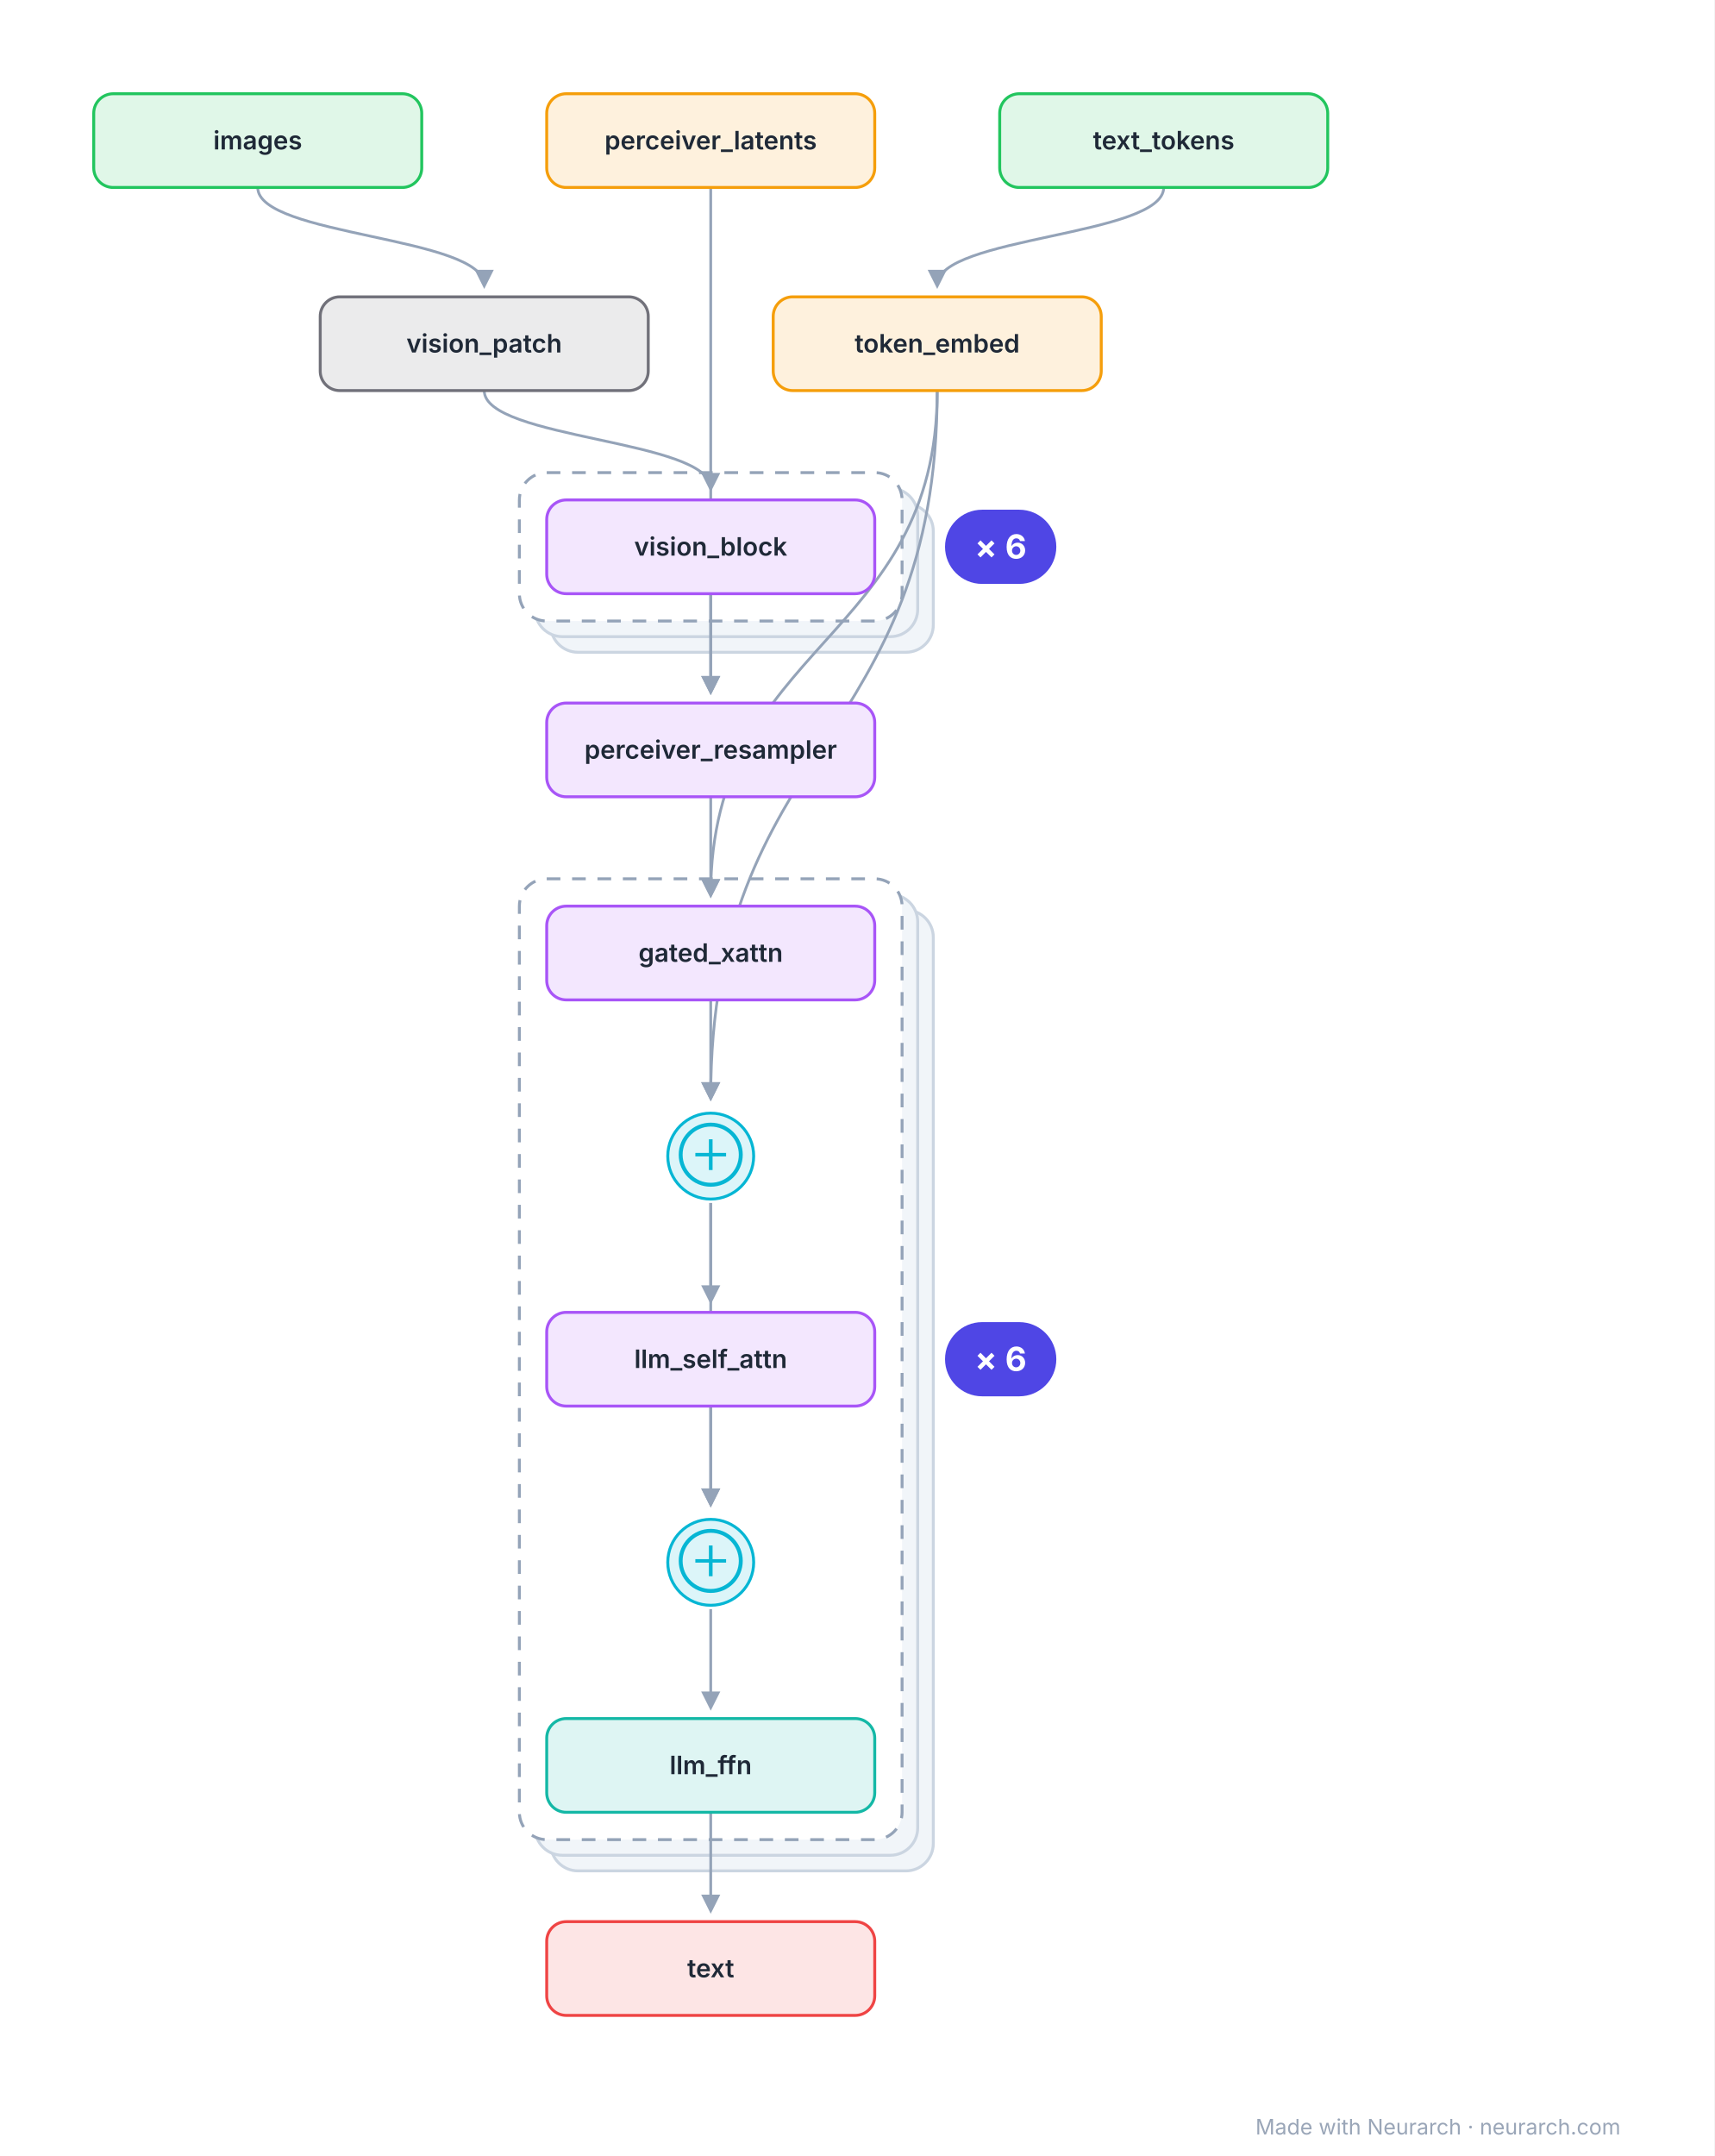
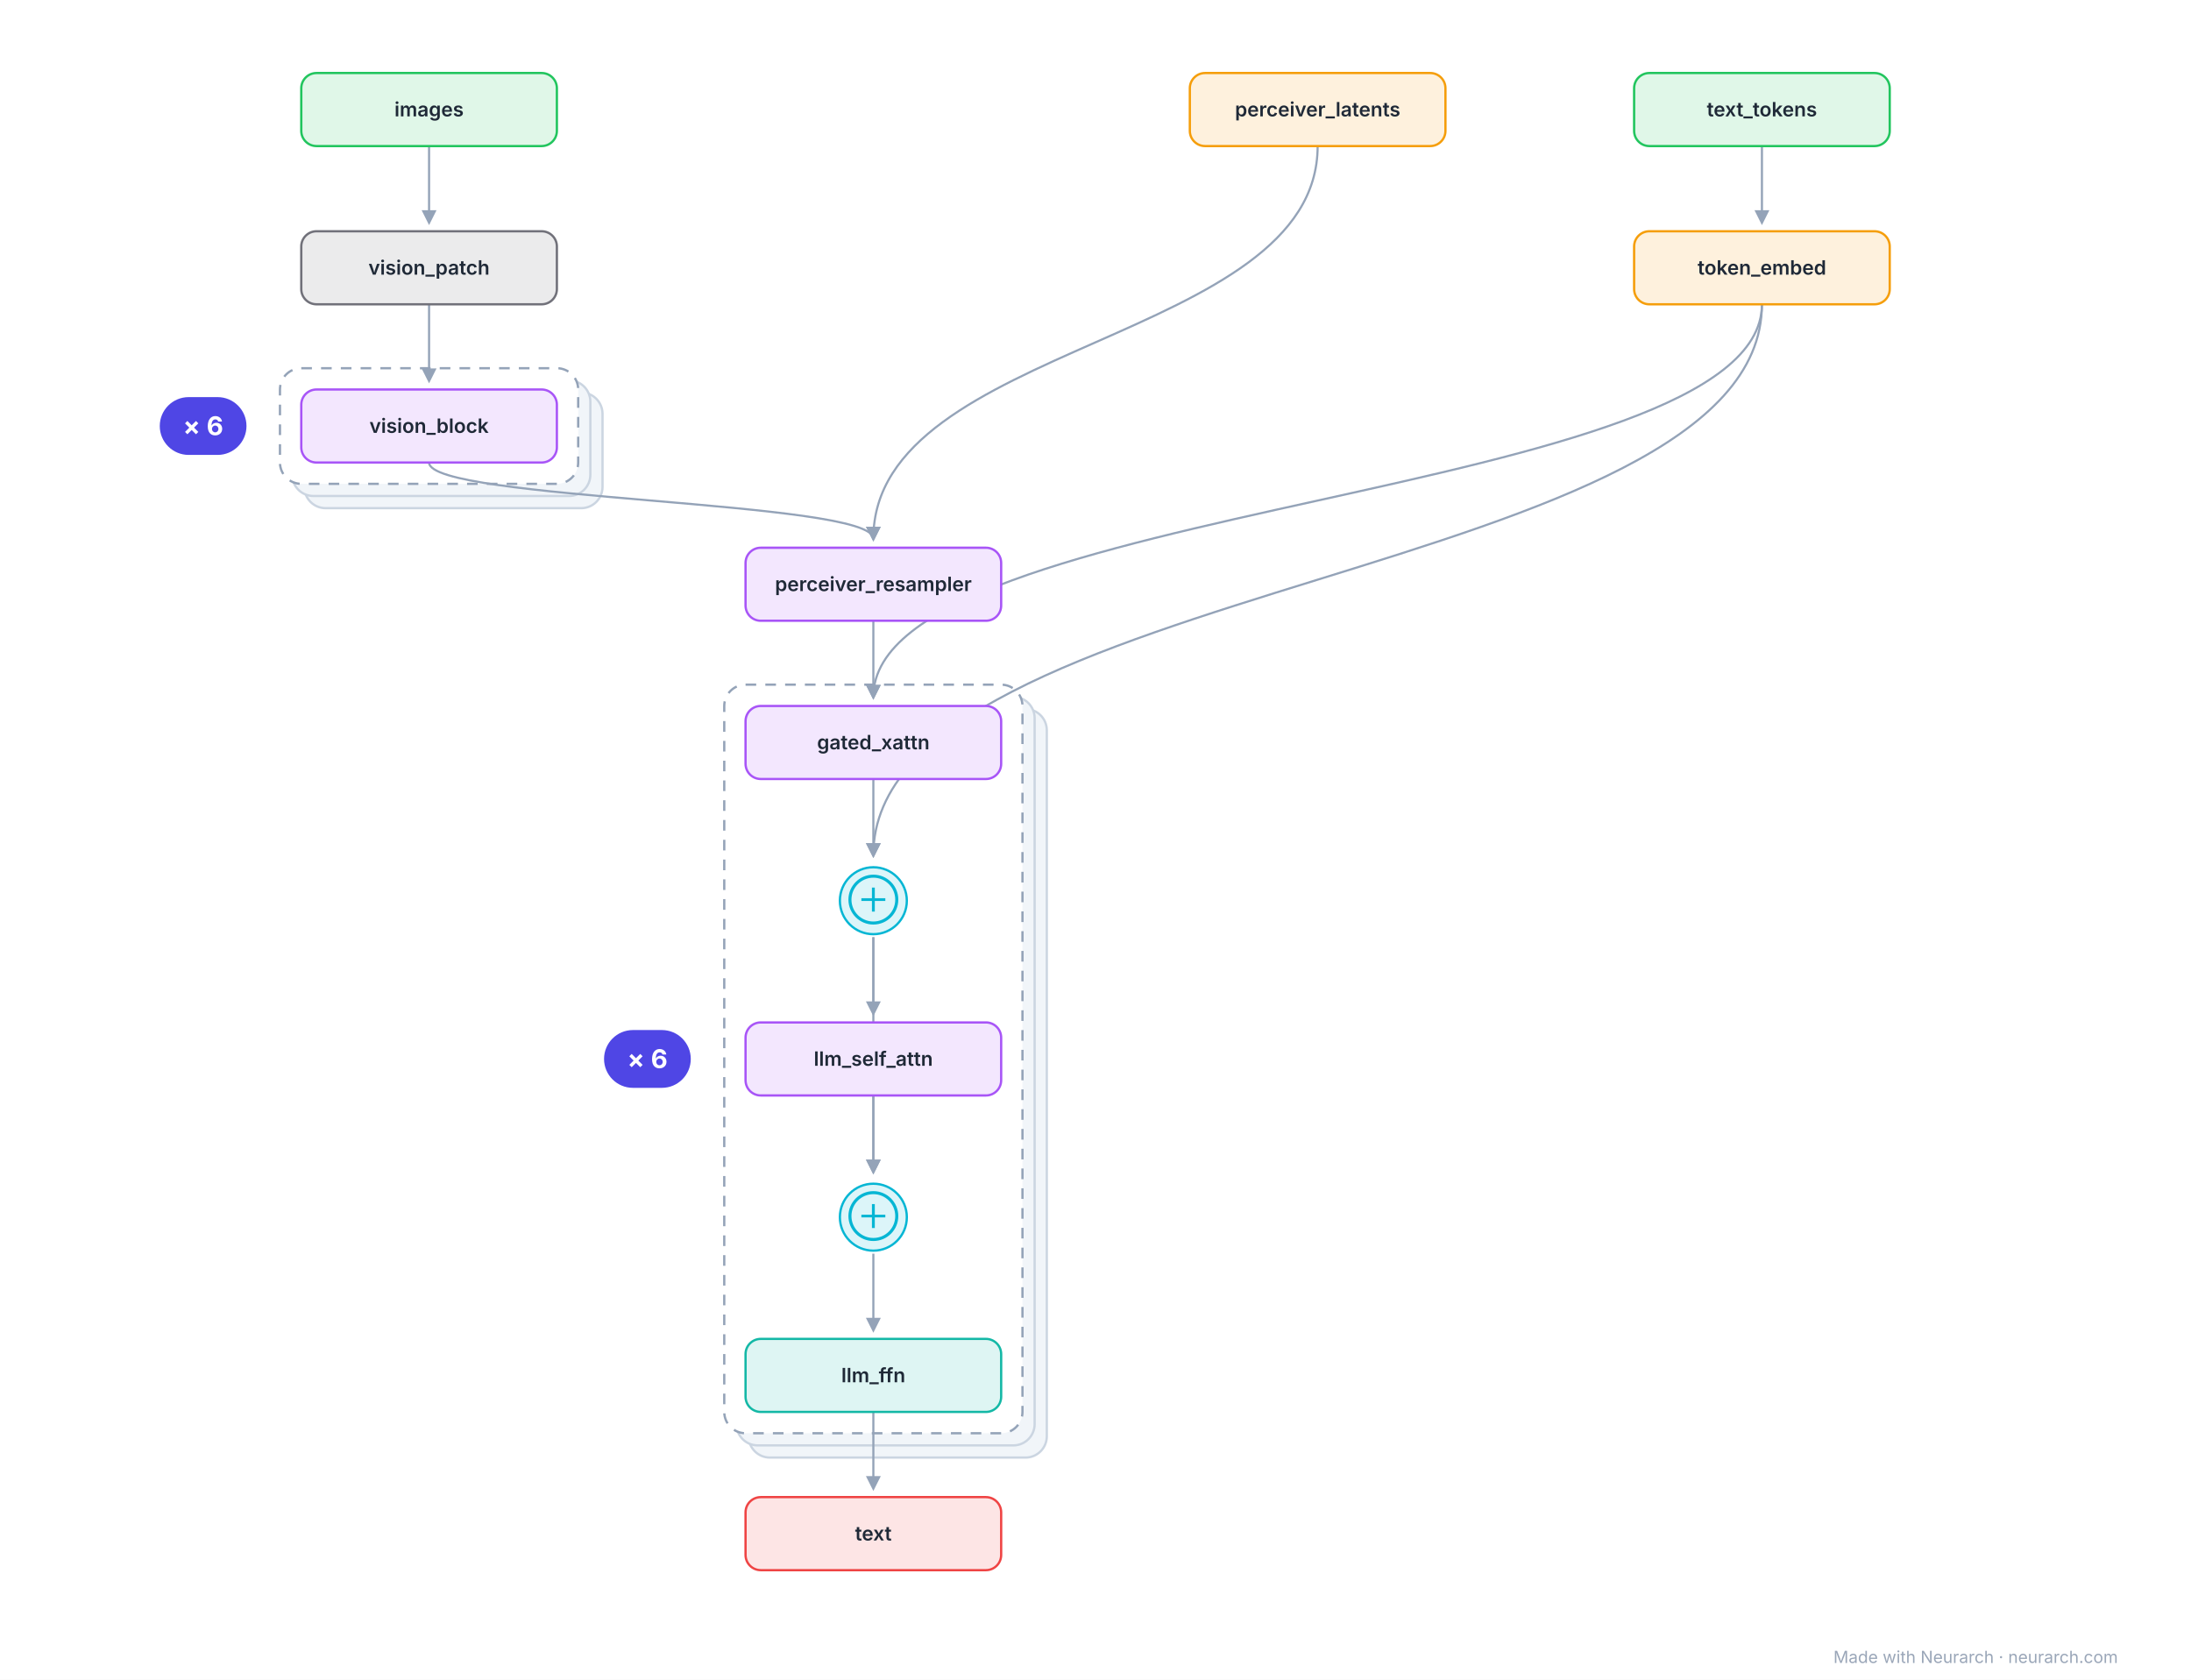
- <svg xmlns="http://www.w3.org/2000/svg" width="878" height="1104" viewBox="0 0 878 1104" font-family="-apple-system, 'Segoe UI', Inter, Helvetica, Arial, sans-serif">
+ <svg xmlns="http://www.w3.org/2000/svg" width="1440" height="1104" viewBox="0 0 1440 1104" font-family="-apple-system, 'Segoe UI', Inter, Helvetica, Arial, sans-serif">
  <defs>
    <marker id="arrow" viewBox="0 0 10 10" refX="8" refY="5" markerWidth="7" markerHeight="7" orient="auto-start-reverse">
      <path d="M0,0 L10,5 L0,10 z" fill="#94a3b8" />
    </marker>
  </defs>
-   <rect x="0" y="0" width="878" height="1104" fill="#ffffff" />
-   <rect x="282.0" y="258.0" width="196.0" height="76.0" rx="14" fill="#f1f5f9" stroke="#cbd5e1" stroke-width="1.5" />
-   <rect x="274.0" y="250.0" width="196.0" height="76.0" rx="14" fill="#f1f5f9" stroke="#cbd5e1" stroke-width="1.5" />
-   <rect x="266.0" y="242.0" width="196.0" height="76.0" rx="14" fill="#ffffff" stroke="#94a3b8" stroke-width="1.5" stroke-dasharray="7 6" />
-   <rect x="484.0" y="261.0" width="57" height="38" rx="19" fill="#4f46e5" />
-   <text x="512.5" y="286.0" text-anchor="middle" font-size="17" font-weight="700" fill="#ffffff">× 6</text>
-   <rect x="282.0" y="466.0" width="196.0" height="492.0" rx="14" fill="#f1f5f9" stroke="#cbd5e1" stroke-width="1.5" />
-   <rect x="274.0" y="458.0" width="196.0" height="492.0" rx="14" fill="#f1f5f9" stroke="#cbd5e1" stroke-width="1.5" />
-   <rect x="266.0" y="450.0" width="196.0" height="492.0" rx="14" fill="#ffffff" stroke="#94a3b8" stroke-width="1.5" stroke-dasharray="7 6" />
-   <rect x="484.0" y="677.0" width="57" height="38" rx="19" fill="#4f46e5" />
-   <text x="512.5" y="702.0" text-anchor="middle" font-size="17" font-weight="700" fill="#ffffff">× 6</text>
-   <path d="M132.0,96.0 C132.0,121.0 248.0,121.0 248.0,146.0" fill="none" stroke="#94a3b8" stroke-width="1.4" marker-end="url(#arrow)" />
-   <path d="M248.0,200.0 C248.0,225.0 364.0,225.0 364.0,250.0" fill="none" stroke="#94a3b8" stroke-width="1.4" marker-end="url(#arrow)" />
-   <path d="M364.0,96.0 C364.0,225.0 364.0,225.0 364.0,354.0" fill="none" stroke="#94a3b8" stroke-width="1.4" marker-end="url(#arrow)" />
-   <path d="M596.0,96.0 C596.0,121.0 480.0,121.0 480.0,146.0" fill="none" stroke="#94a3b8" stroke-width="1.4" marker-end="url(#arrow)" />
-   <path d="M480.0,200.0 C480.0,329.0 364.0,329.0 364.0,458.0" fill="none" stroke="#94a3b8" stroke-width="1.4" marker-end="url(#arrow)" />
-   <path d="M364.0,408.0 C364.0,433.0 364.0,433.0 364.0,458.0" fill="none" stroke="#94a3b8" stroke-width="1.4" marker-end="url(#arrow)" />
-   <path d="M364.0,512.0 C364.0,537.0 364.0,537.0 364.0,562.0" fill="none" stroke="#94a3b8" stroke-width="1.4" marker-end="url(#arrow)" />
-   <path d="M480.0,200.0 C480.0,381.0 364.0,381.0 364.0,562.0" fill="none" stroke="#94a3b8" stroke-width="1.4" marker-end="url(#arrow)" />
-   <path d="M364.0,616.0 C364.0,641.0 364.0,641.0 364.0,666.0" fill="none" stroke="#94a3b8" stroke-width="1.4" marker-end="url(#arrow)" />
-   <path d="M364.0,720.0 C364.0,745.0 364.0,745.0 364.0,770.0" fill="none" stroke="#94a3b8" stroke-width="1.4" marker-end="url(#arrow)" />
-   <path d="M364.0,616.0 C364.0,693.0 364.0,693.0 364.0,770.0" fill="none" stroke="#94a3b8" stroke-width="1.4" marker-end="url(#arrow)" />
-   <path d="M364.0,824.0 C364.0,849.0 364.0,849.0 364.0,874.0" fill="none" stroke="#94a3b8" stroke-width="1.4" marker-end="url(#arrow)" />
-   <path d="M364.0,304.0 C364.0,329.0 364.0,329.0 364.0,354.0" fill="none" stroke="#94a3b8" stroke-width="1.4" marker-end="url(#arrow)" />
-   <path d="M364.0,928.0 C364.0,953.0 364.0,953.0 364.0,978.0" fill="none" stroke="#94a3b8" stroke-width="1.4" marker-end="url(#arrow)" />
-   <rect x="48.0" y="48.0" width="168" height="48" rx="10" fill="rgb(224, 247, 232)" stroke="#22c55e" stroke-width="1.5" />
-   <text x="132.0" y="76.5" text-anchor="middle" font-size="13" font-weight="600" fill="#1f2937">images</text>
-   <rect x="164.0" y="152.0" width="168" height="48" rx="10" fill="rgb(235, 235, 236)" stroke="#71717a" stroke-width="1.5" />
-   <text x="248.0" y="180.5" text-anchor="middle" font-size="13" font-weight="600" fill="#1f2937">vision_patch</text>
-   <rect x="280.0" y="256.0" width="168" height="48" rx="10" fill="rgb(243, 231, 254)" stroke="#a855f7" stroke-width="1.5" />
-   <text x="364.0" y="284.5" text-anchor="middle" font-size="13" font-weight="600" fill="#1f2937">vision_block</text>
-   <rect x="280.0" y="48.0" width="168" height="48" rx="10" fill="rgb(254, 241, 221)" stroke="#f59e0b" stroke-width="1.5" />
-   <text x="364.0" y="76.5" text-anchor="middle" font-size="13" font-weight="600" fill="#1f2937">perceiver_latents</text>
-   <rect x="280.0" y="360.0" width="168" height="48" rx="10" fill="rgb(243, 231, 254)" stroke="#a855f7" stroke-width="1.5" />
-   <text x="364.0" y="388.5" text-anchor="middle" font-size="13" font-weight="600" fill="#1f2937">perceiver_resampler</text>
-   <rect x="512.0" y="48.0" width="168" height="48" rx="10" fill="rgb(224, 247, 232)" stroke="#22c55e" stroke-width="1.5" />
-   <text x="596.0" y="76.5" text-anchor="middle" font-size="13" font-weight="600" fill="#1f2937">text_tokens</text>
-   <rect x="396.0" y="152.0" width="168" height="48" rx="10" fill="rgb(254, 241, 221)" stroke="#f59e0b" stroke-width="1.5" />
-   <text x="480.0" y="180.5" text-anchor="middle" font-size="13" font-weight="600" fill="#1f2937">token_embed</text>
-   <rect x="280.0" y="464.0" width="168" height="48" rx="10" fill="rgb(243, 231, 254)" stroke="#a855f7" stroke-width="1.5" />
-   <text x="364.0" y="492.5" text-anchor="middle" font-size="13" font-weight="600" fill="#1f2937">gated_xattn</text>
-   <circle cx="364.0" cy="592.0" r="22" fill="rgb(220, 245, 249)" stroke="#06b6d4" stroke-width="1.5" />
-   <text x="364.0" y="600.0" text-anchor="middle" font-size="24" fill="#06b6d4">⊕</text>
-   <rect x="280.0" y="672.0" width="168" height="48" rx="10" fill="rgb(243, 231, 254)" stroke="#a855f7" stroke-width="1.5" />
-   <text x="364.0" y="700.5" text-anchor="middle" font-size="13" font-weight="600" fill="#1f2937">llm_self_attn</text>
-   <circle cx="364.0" cy="800.0" r="22" fill="rgb(220, 245, 249)" stroke="#06b6d4" stroke-width="1.5" />
-   <text x="364.0" y="808.0" text-anchor="middle" font-size="24" fill="#06b6d4">⊕</text>
-   <rect x="280.0" y="880.0" width="168" height="48" rx="10" fill="rgb(222, 245, 243)" stroke="#14b8a6" stroke-width="1.5" />
-   <text x="364.0" y="908.5" text-anchor="middle" font-size="13" font-weight="600" fill="#1f2937">llm_ffn</text>
-   <rect x="280.0" y="984.0" width="168" height="48" rx="10" fill="rgb(253, 229, 229)" stroke="#ef4444" stroke-width="1.5" />
-   <text x="364.0" y="1012.5" text-anchor="middle" font-size="13" font-weight="600" fill="#1f2937">text</text>
-   <text x="830.0" y="1093.0" text-anchor="end" font-size="11" fill="#9aa6b8">Made with Neurarch · neurarch.com</text>
+   <rect x="0" y="0" width="1440" height="1104" fill="#ffffff" />
+   <rect x="200.0" y="258.0" width="196.0" height="76.0" rx="14" fill="#f1f5f9" stroke="#cbd5e1" stroke-width="1.5" />
+   <rect x="192.0" y="250.0" width="196.0" height="76.0" rx="14" fill="#f1f5f9" stroke="#cbd5e1" stroke-width="1.5" />
+   <rect x="184.0" y="242.0" width="196.0" height="76.0" rx="14" fill="#ffffff" stroke="#94a3b8" stroke-width="1.5" stroke-dasharray="7 6" />
+   <rect x="105.0" y="261.0" width="57" height="38" rx="19" fill="#4f46e5" />
+   <text x="133.5" y="286.0" text-anchor="middle" font-size="17" font-weight="700" fill="#ffffff">× 6</text>
+   <rect x="492.0" y="466.0" width="196.0" height="492.0" rx="14" fill="#f1f5f9" stroke="#cbd5e1" stroke-width="1.5" />
+   <rect x="484.0" y="458.0" width="196.0" height="492.0" rx="14" fill="#f1f5f9" stroke="#cbd5e1" stroke-width="1.5" />
+   <rect x="476.0" y="450.0" width="196.0" height="492.0" rx="14" fill="#ffffff" stroke="#94a3b8" stroke-width="1.5" stroke-dasharray="7 6" />
+   <rect x="397.0" y="677.0" width="57" height="38" rx="19" fill="#4f46e5" />
+   <text x="425.5" y="702.0" text-anchor="middle" font-size="17" font-weight="700" fill="#ffffff">× 6</text>
+   <path d="M282.0,96.0 C282.0,121.0 282.0,121.0 282.0,146.0" fill="none" stroke="#94a3b8" stroke-width="1.4" marker-end="url(#arrow)" />
+   <path d="M282.0,200.0 C282.0,225.0 282.0,225.0 282.0,250.0" fill="none" stroke="#94a3b8" stroke-width="1.4" marker-end="url(#arrow)" />
+   <path d="M866.0,96.0 C866.0,225.0 574.0,225.0 574.0,354.0" fill="none" stroke="#94a3b8" stroke-width="1.4" marker-end="url(#arrow)" />
+   <path d="M1158.0,96.0 C1158.0,121.0 1158.0,121.0 1158.0,146.0" fill="none" stroke="#94a3b8" stroke-width="1.4" marker-end="url(#arrow)" />
+   <path d="M1158.0,200.0 C1158.0,329.0 574.0,329.0 574.0,458.0" fill="none" stroke="#94a3b8" stroke-width="1.4" marker-end="url(#arrow)" />
+   <path d="M574.0,408.0 C574.0,433.0 574.0,433.0 574.0,458.0" fill="none" stroke="#94a3b8" stroke-width="1.4" marker-end="url(#arrow)" />
+   <path d="M574.0,512.0 C574.0,537.0 574.0,537.0 574.0,562.0" fill="none" stroke="#94a3b8" stroke-width="1.4" marker-end="url(#arrow)" />
+   <path d="M1158.0,200.0 C1158.0,381.0 574.0,381.0 574.0,562.0" fill="none" stroke="#94a3b8" stroke-width="1.4" marker-end="url(#arrow)" />
+   <path d="M574.0,616.0 C574.0,641.0 574.0,641.0 574.0,666.0" fill="none" stroke="#94a3b8" stroke-width="1.4" marker-end="url(#arrow)" />
+   <path d="M574.0,720.0 C574.0,745.0 574.0,745.0 574.0,770.0" fill="none" stroke="#94a3b8" stroke-width="1.4" marker-end="url(#arrow)" />
+   <path d="M574.0,616.0 C574.0,693.0 574.0,693.0 574.0,770.0" fill="none" stroke="#94a3b8" stroke-width="1.4" marker-end="url(#arrow)" />
+   <path d="M574.0,824.0 C574.0,849.0 574.0,849.0 574.0,874.0" fill="none" stroke="#94a3b8" stroke-width="1.4" marker-end="url(#arrow)" />
+   <path d="M282.0,304.0 C282.0,329.0 574.0,329.0 574.0,354.0" fill="none" stroke="#94a3b8" stroke-width="1.4" marker-end="url(#arrow)" />
+   <path d="M574.0,928.0 C574.0,953.0 574.0,953.0 574.0,978.0" fill="none" stroke="#94a3b8" stroke-width="1.4" marker-end="url(#arrow)" />
+   <rect x="198.0" y="48.0" width="168" height="48" rx="10" fill="rgb(224, 247, 232)" stroke="#22c55e" stroke-width="1.5" />
+   <text x="282.0" y="76.5" text-anchor="middle" font-size="13" font-weight="600" fill="#1f2937">images</text>
+   <rect x="198.0" y="152.0" width="168" height="48" rx="10" fill="rgb(235, 235, 236)" stroke="#71717a" stroke-width="1.5" />
+   <text x="282.0" y="180.5" text-anchor="middle" font-size="13" font-weight="600" fill="#1f2937">vision_patch</text>
+   <rect x="198.0" y="256.0" width="168" height="48" rx="10" fill="rgb(243, 231, 254)" stroke="#a855f7" stroke-width="1.5" />
+   <text x="282.0" y="284.5" text-anchor="middle" font-size="13" font-weight="600" fill="#1f2937">vision_block</text>
+   <rect x="782.0" y="48.0" width="168" height="48" rx="10" fill="rgb(254, 241, 221)" stroke="#f59e0b" stroke-width="1.5" />
+   <text x="866.0" y="76.5" text-anchor="middle" font-size="13" font-weight="600" fill="#1f2937">perceiver_latents</text>
+   <rect x="490.0" y="360.0" width="168" height="48" rx="10" fill="rgb(243, 231, 254)" stroke="#a855f7" stroke-width="1.5" />
+   <text x="574.0" y="388.5" text-anchor="middle" font-size="13" font-weight="600" fill="#1f2937">perceiver_resampler</text>
+   <rect x="1074.0" y="48.0" width="168" height="48" rx="10" fill="rgb(224, 247, 232)" stroke="#22c55e" stroke-width="1.5" />
+   <text x="1158.0" y="76.5" text-anchor="middle" font-size="13" font-weight="600" fill="#1f2937">text_tokens</text>
+   <rect x="1074.0" y="152.0" width="168" height="48" rx="10" fill="rgb(254, 241, 221)" stroke="#f59e0b" stroke-width="1.5" />
+   <text x="1158.0" y="180.5" text-anchor="middle" font-size="13" font-weight="600" fill="#1f2937">token_embed</text>
+   <rect x="490.0" y="464.0" width="168" height="48" rx="10" fill="rgb(243, 231, 254)" stroke="#a855f7" stroke-width="1.5" />
+   <text x="574.0" y="492.5" text-anchor="middle" font-size="13" font-weight="600" fill="#1f2937">gated_xattn</text>
+   <circle cx="574.0" cy="592.0" r="22" fill="rgb(220, 245, 249)" stroke="#06b6d4" stroke-width="1.5" />
+   <text x="574.0" y="600.0" text-anchor="middle" font-size="24" fill="#06b6d4">⊕</text>
+   <rect x="490.0" y="672.0" width="168" height="48" rx="10" fill="rgb(243, 231, 254)" stroke="#a855f7" stroke-width="1.5" />
+   <text x="574.0" y="700.5" text-anchor="middle" font-size="13" font-weight="600" fill="#1f2937">llm_self_attn</text>
+   <circle cx="574.0" cy="800.0" r="22" fill="rgb(220, 245, 249)" stroke="#06b6d4" stroke-width="1.5" />
+   <text x="574.0" y="808.0" text-anchor="middle" font-size="24" fill="#06b6d4">⊕</text>
+   <rect x="490.0" y="880.0" width="168" height="48" rx="10" fill="rgb(222, 245, 243)" stroke="#14b8a6" stroke-width="1.5" />
+   <text x="574.0" y="908.5" text-anchor="middle" font-size="13" font-weight="600" fill="#1f2937">llm_ffn</text>
+   <rect x="490.0" y="984.0" width="168" height="48" rx="10" fill="rgb(253, 229, 229)" stroke="#ef4444" stroke-width="1.5" />
+   <text x="574.0" y="1012.5" text-anchor="middle" font-size="13" font-weight="600" fill="#1f2937">text</text>
+   <text x="1392.0" y="1093.0" text-anchor="end" font-size="11" fill="#9aa6b8">Made with Neurarch · neurarch.com</text>
</svg>
